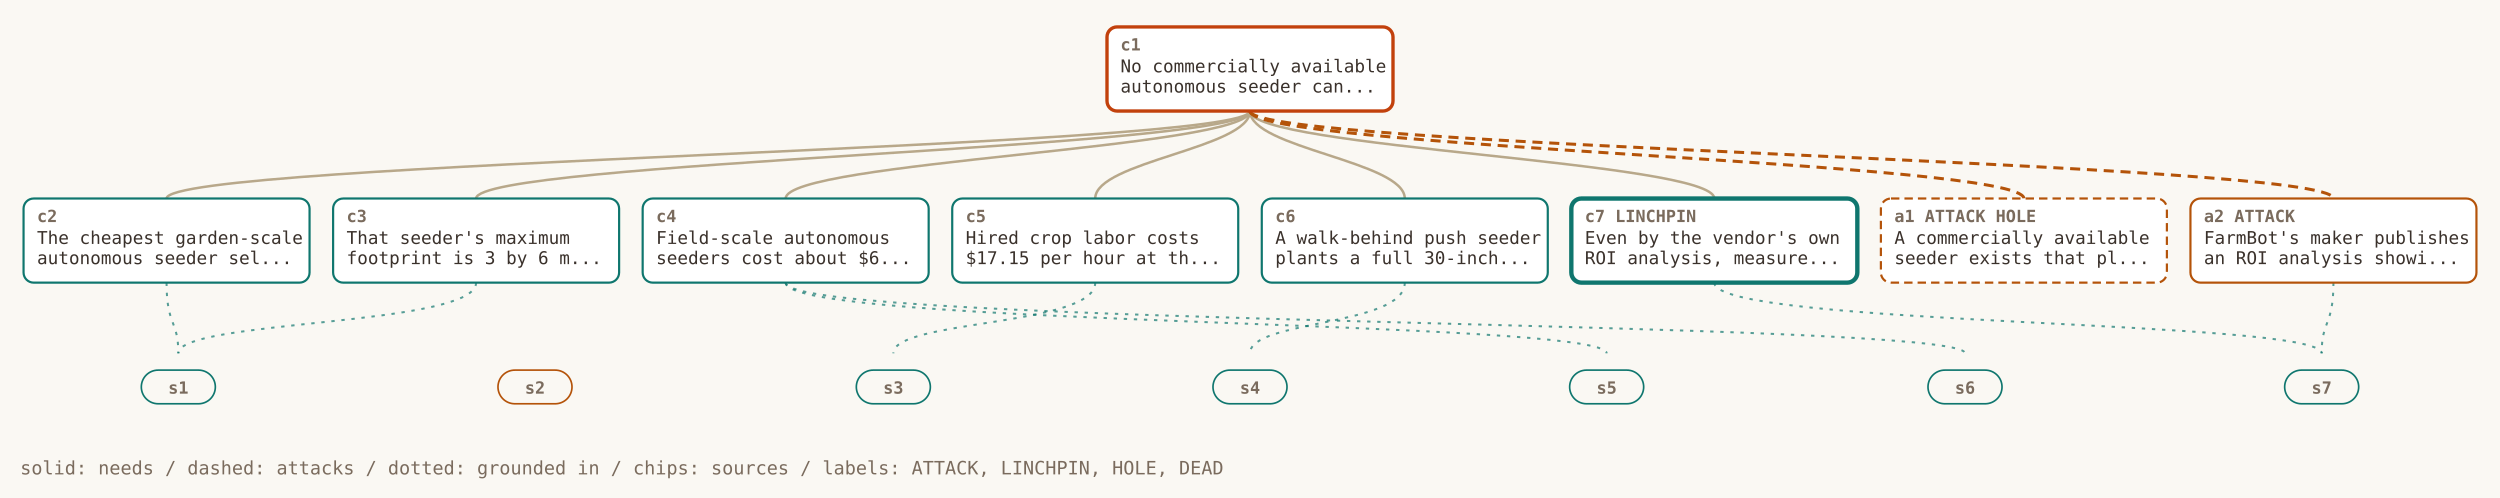
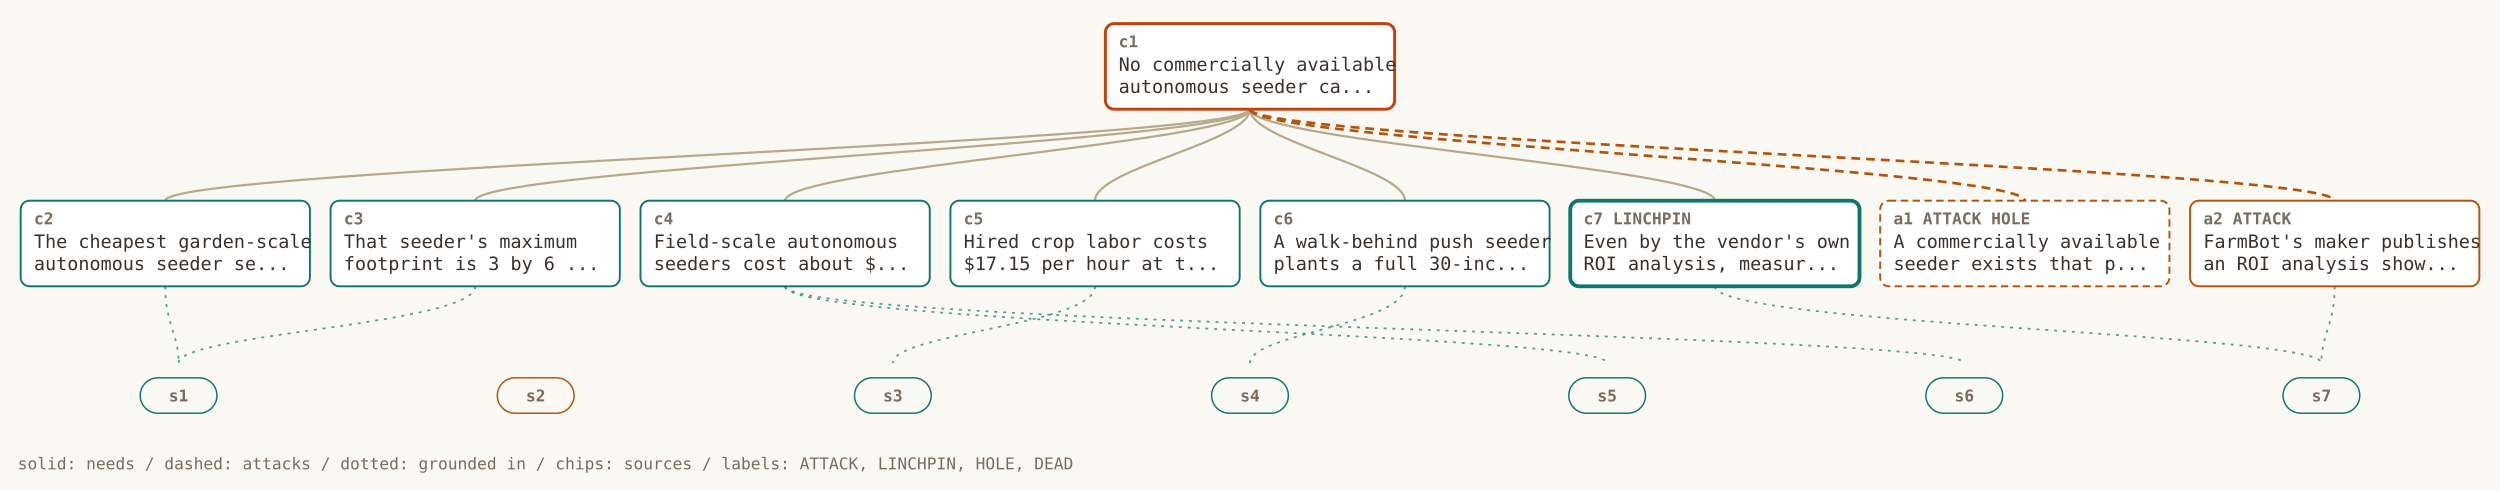
- <svg xmlns="http://www.w3.org/2000/svg" viewBox="0 0 1486 296" font-family="ui-monospace,Menlo,Consolas,monospace">
+ <svg xmlns="http://www.w3.org/2000/svg" viewBox="0 0 1694 332" font-family="ui-monospace,Menlo,Consolas,monospace">
  <style>
-  text { fill:#3a312b; font-size:10.5px; }
-  .nid { fill:#7a6b5d; font-weight:700; font-size:10px; }
+  text { fill:#3a312b; font-size:12.5px; }
+  .nid { fill:#7a6b5d; font-weight:700; font-size:11px; }
 .node rect { fill:#ffffff; stroke:#b8a88a; stroke-width:1.3; }
 .n-live rect { stroke:#0f766e; }
 .n-hole rect { stroke:#bd2436; stroke-dasharray:5 3; }
 .n-attack rect { stroke:#b45309; }
 .n-linch rect { stroke-width:2.6; }
 .n-root rect { stroke:#c2410c; stroke-width:2; }
 .n-dead rect { stroke:#bd2436; stroke-width:2.6; }
 .e-need { fill:none; stroke:#b8a88a; stroke-width:1.5; }
 .e-attack { fill:none; stroke:#b45309; stroke-width:1.8;
   stroke-dasharray:6 4; }
 .e-dead { stroke:#bd2436; stroke-width:2.2; }
 .e-ground { fill:none; stroke-width:1.2; stroke-dasharray:2 4;
   opacity:.7; }
 .g-live { stroke:#0f766e; }
 .g-so { stroke:#bd2436; }
 .g-mid { stroke:#7a6b5d; }
 .schip rect { fill:#faf8f3; stroke:#b8a88a; }
 .schip.live rect { stroke:#0f766e; }
 .schip.walled rect { stroke:#b45309; }
 .schip.so rect { stroke:#bd2436; }
-  .schip text { fill:#7a6b5d; font-size:10px; font-weight:700; }
+  .schip text { fill:#7a6b5d; font-size:11px; font-weight:700; }
 .maplegend { fill:#7a6b5d; font-size:11px; }
</style>
  <rect width="100%" height="100%" fill="#faf8f3" />
-   <path d="M743 66 C 743 88, 99 96, 99 118" class="e-need" data-kind="need" data-from="c1" data-to="c2" />
-   <path d="M743 66 C 743 88, 283 96, 283 118" class="e-need" data-kind="need" data-from="c1" data-to="c3" />
-   <path d="M743 66 C 743 88, 467 96, 467 118" class="e-need" data-kind="need" data-from="c1" data-to="c4" />
-   <path d="M743 66 C 743 88, 651 96, 651 118" class="e-need" data-kind="need" data-from="c1" data-to="c5" />
-   <path d="M743 66 C 743 88, 835 96, 835 118" class="e-need" data-kind="need" data-from="c1" data-to="c6" />
-   <path d="M743 66 C 743 88, 1019 96, 1019 118" class="e-need" data-kind="need" data-from="c1" data-to="c7" />
-   <path d="M743 66 C 743 88, 1203 96, 1203 118" class="e-attack" data-kind="attack" data-from="c1" data-to="a1" />
-   <path d="M743 66 C 743 88, 1387 96, 1387 118" class="e-attack" data-kind="attack" data-from="c1" data-to="a2" />
-   <path d="M99 168 C 99 194, 106 190, 106 210" class="e-ground g-live" data-kind="ground" data-from="c2" data-to="s1" />
-   <path d="M283 168 C 283 194, 106 190, 106 210" class="e-ground g-live" data-kind="ground" data-from="c3" data-to="s1" />
-   <path d="M467 168 C 467 194, 955 190, 955 210" class="e-ground g-live" data-kind="ground" data-from="c4" data-to="s5" />
-   <path d="M467 168 C 467 194, 1168 190, 1168 210" class="e-ground g-live" data-kind="ground" data-from="c4" data-to="s6" />
-   <path d="M651 168 C 651 194, 531 190, 531 210" class="e-ground g-live" data-kind="ground" data-from="c5" data-to="s3" />
-   <path d="M835 168 C 835 194, 743 190, 743 210" class="e-ground g-live" data-kind="ground" data-from="c6" data-to="s4" />
-   <path d="M1019 168 C 1019 194, 1380 190, 1380 210" class="e-ground g-live" data-kind="ground" data-from="c7" data-to="s7" />
-   <path d="M1387 168 C 1387 194, 1380 190, 1380 210" class="e-ground g-live" data-kind="ground" data-from="a2" data-to="s7" />
+   <path d="M847 74 C 847 96, 112 114, 112 136" class="e-need" data-kind="need" data-from="c1" data-to="c2" />
+   <path d="M847 74 C 847 96, 322 114, 322 136" class="e-need" data-kind="need" data-from="c1" data-to="c3" />
+   <path d="M847 74 C 847 96, 532 114, 532 136" class="e-need" data-kind="need" data-from="c1" data-to="c4" />
+   <path d="M847 74 C 847 96, 742 114, 742 136" class="e-need" data-kind="need" data-from="c1" data-to="c5" />
+   <path d="M847 74 C 847 96, 952 114, 952 136" class="e-need" data-kind="need" data-from="c1" data-to="c6" />
+   <path d="M847 74 C 847 96, 1162 114, 1162 136" class="e-need" data-kind="need" data-from="c1" data-to="c7" />
+   <path d="M847 74 C 847 96, 1372 114, 1372 136" class="e-attack" data-kind="attack" data-from="c1" data-to="a1" />
+   <path d="M847 74 C 847 96, 1582 114, 1582 136" class="e-attack" data-kind="attack" data-from="c1" data-to="a2" />
+   <path d="M112 194 C 112 220, 121 226, 121 246" class="e-ground g-live" data-kind="ground" data-from="c2" data-to="s1" />
+   <path d="M322 194 C 322 220, 121 226, 121 246" class="e-ground g-live" data-kind="ground" data-from="c3" data-to="s1" />
+   <path d="M532 194 C 532 220, 1089 226, 1089 246" class="e-ground g-live" data-kind="ground" data-from="c4" data-to="s5" />
+   <path d="M532 194 C 532 220, 1331 226, 1331 246" class="e-ground g-live" data-kind="ground" data-from="c4" data-to="s6" />
+   <path d="M742 194 C 742 220, 605 226, 605 246" class="e-ground g-live" data-kind="ground" data-from="c5" data-to="s3" />
+   <path d="M952 194 C 952 220, 847 226, 847 246" class="e-ground g-live" data-kind="ground" data-from="c6" data-to="s4" />
+   <path d="M1162 194 C 1162 220, 1573 226, 1573 246" class="e-ground g-live" data-kind="ground" data-from="c7" data-to="s7" />
+   <path d="M1582 194 C 1582 220, 1573 226, 1573 246" class="e-ground g-live" data-kind="ground" data-from="a2" data-to="s7" />
  <g class="node n-root">
-     <rect x="658" y="16" width="170" height="50" rx="6" />
-     <text x="666" y="30">
+     <rect x="749" y="16" width="196" height="58" rx="6" />
+     <text x="758" y="32">
      <tspan class="nid">c1</tspan>
    </text>
-     <text x="666" y="43">No commercially available</text>
-     <text x="666" y="55">autonomous seeder can...</text>
+     <text x="758" y="48">No commercially available</text>
+     <text x="758" y="63">autonomous seeder ca...</text>
  </g>
  <g class="node n-live">
-     <rect x="14" y="118" width="170" height="50" rx="6" />
-     <text x="22" y="132">
+     <rect x="14" y="136" width="196" height="58" rx="6" />
+     <text x="23" y="152">
      <tspan class="nid">c2</tspan>
    </text>
-     <text x="22" y="145">The cheapest garden-scale</text>
-     <text x="22" y="157">autonomous seeder sel...</text>
+     <text x="23" y="168">The cheapest garden-scale</text>
+     <text x="23" y="183">autonomous seeder se...</text>
  </g>
  <g class="node n-live">
-     <rect x="198" y="118" width="170" height="50" rx="6" />
-     <text x="206" y="132">
+     <rect x="224" y="136" width="196" height="58" rx="6" />
+     <text x="233" y="152">
      <tspan class="nid">c3</tspan>
    </text>
-     <text x="206" y="145">That seeder's maximum</text>
-     <text x="206" y="157">footprint is 3 by 6 m...</text>
+     <text x="233" y="168">That seeder's maximum</text>
+     <text x="233" y="183">footprint is 3 by 6 ...</text>
  </g>
  <g class="node n-live">
-     <rect x="382" y="118" width="170" height="50" rx="6" />
-     <text x="390" y="132">
+     <rect x="434" y="136" width="196" height="58" rx="6" />
+     <text x="443" y="152">
      <tspan class="nid">c4</tspan>
    </text>
-     <text x="390" y="145">Field-scale autonomous</text>
-     <text x="390" y="157">seeders cost about $6...</text>
+     <text x="443" y="168">Field-scale autonomous</text>
+     <text x="443" y="183">seeders cost about $...</text>
  </g>
  <g class="node n-live">
-     <rect x="566" y="118" width="170" height="50" rx="6" />
-     <text x="574" y="132">
+     <rect x="644" y="136" width="196" height="58" rx="6" />
+     <text x="653" y="152">
      <tspan class="nid">c5</tspan>
    </text>
-     <text x="574" y="145">Hired crop labor costs</text>
-     <text x="574" y="157">$17.15 per hour at th...</text>
+     <text x="653" y="168">Hired crop labor costs</text>
+     <text x="653" y="183">$17.15 per hour at t...</text>
  </g>
  <g class="node n-live">
-     <rect x="750" y="118" width="170" height="50" rx="6" />
-     <text x="758" y="132">
+     <rect x="854" y="136" width="196" height="58" rx="6" />
+     <text x="863" y="152">
      <tspan class="nid">c6</tspan>
    </text>
-     <text x="758" y="145">A walk-behind push seeder</text>
-     <text x="758" y="157">plants a full 30-inch...</text>
+     <text x="863" y="168">A walk-behind push seeder</text>
+     <text x="863" y="183">plants a full 30-inc...</text>
  </g>
  <g class="node n-linch n-live">
-     <rect x="934" y="118" width="170" height="50" rx="6" />
-     <text x="942" y="132">
+     <rect x="1064" y="136" width="196" height="58" rx="6" />
+     <text x="1073" y="152">
      <tspan class="nid">c7 LINCHPIN</tspan>
    </text>
-     <text x="942" y="145">Even by the vendor's own</text>
-     <text x="942" y="157">ROI analysis, measure...</text>
+     <text x="1073" y="168">Even by the vendor's own</text>
+     <text x="1073" y="183">ROI analysis, measur...</text>
  </g>
  <g class="node n-attack n-hole">
-     <rect x="1118" y="118" width="170" height="50" rx="6" />
-     <text x="1126" y="132">
+     <rect x="1274" y="136" width="196" height="58" rx="6" />
+     <text x="1283" y="152">
      <tspan class="nid">a1 ATTACK HOLE</tspan>
    </text>
-     <text x="1126" y="145">A commercially available</text>
-     <text x="1126" y="157">seeder exists that pl...</text>
+     <text x="1283" y="168">A commercially available</text>
+     <text x="1283" y="183">seeder exists that p...</text>
  </g>
  <g class="node n-attack n-live">
-     <rect x="1302" y="118" width="170" height="50" rx="6" />
-     <text x="1310" y="132">
+     <rect x="1484" y="136" width="196" height="58" rx="6" />
+     <text x="1493" y="152">
      <tspan class="nid">a2 ATTACK</tspan>
    </text>
-     <text x="1310" y="145">FarmBot's maker publishes</text>
-     <text x="1310" y="157">an ROI analysis showi...</text>
+     <text x="1493" y="168">FarmBot's maker publishes</text>
+     <text x="1493" y="183">an ROI analysis show...</text>
  </g>
  <g class="schip live">
-     <rect x="84" y="220" width="44" height="20" rx="10" />
-     <text x="106" y="234" text-anchor="middle">s1</text>
+     <rect x="95" y="256" width="52" height="24" rx="12" />
+     <text x="121" y="272" text-anchor="middle">s1</text>
  </g>
  <g class="schip walled">
-     <rect x="296" y="220" width="44" height="20" rx="10" />
-     <text x="318" y="234" text-anchor="middle">s2</text>
+     <rect x="337" y="256" width="52" height="24" rx="12" />
+     <text x="363" y="272" text-anchor="middle">s2</text>
  </g>
  <g class="schip live">
-     <rect x="509" y="220" width="44" height="20" rx="10" />
-     <text x="531" y="234" text-anchor="middle">s3</text>
+     <rect x="579" y="256" width="52" height="24" rx="12" />
+     <text x="605" y="272" text-anchor="middle">s3</text>
  </g>
  <g class="schip live">
-     <rect x="721" y="220" width="44" height="20" rx="10" />
-     <text x="743" y="234" text-anchor="middle">s4</text>
+     <rect x="821" y="256" width="52" height="24" rx="12" />
+     <text x="847" y="272" text-anchor="middle">s4</text>
  </g>
  <g class="schip live">
-     <rect x="933" y="220" width="44" height="20" rx="10" />
-     <text x="955" y="234" text-anchor="middle">s5</text>
+     <rect x="1063" y="256" width="52" height="24" rx="12" />
+     <text x="1089" y="272" text-anchor="middle">s5</text>
  </g>
  <g class="schip live">
-     <rect x="1146" y="220" width="44" height="20" rx="10" />
-     <text x="1168" y="234" text-anchor="middle">s6</text>
+     <rect x="1305" y="256" width="52" height="24" rx="12" />
+     <text x="1331" y="272" text-anchor="middle">s6</text>
  </g>
  <g class="schip live">
-     <rect x="1358" y="220" width="44" height="20" rx="10" />
-     <text x="1380" y="234" text-anchor="middle">s7</text>
+     <rect x="1547" y="256" width="52" height="24" rx="12" />
+     <text x="1573" y="272" text-anchor="middle">s7</text>
  </g>
-   <text x="12" y="282" class="maplegend">solid: needs / dashed: attacks / dotted: grounded in / chips: sources / labels: ATTACK, LINCHPIN, HOLE, DEAD</text>
+   <text x="12" y="318" class="maplegend">solid: needs / dashed: attacks / dotted: grounded in / chips: sources / labels: ATTACK, LINCHPIN, HOLE, DEAD</text>
</svg>
